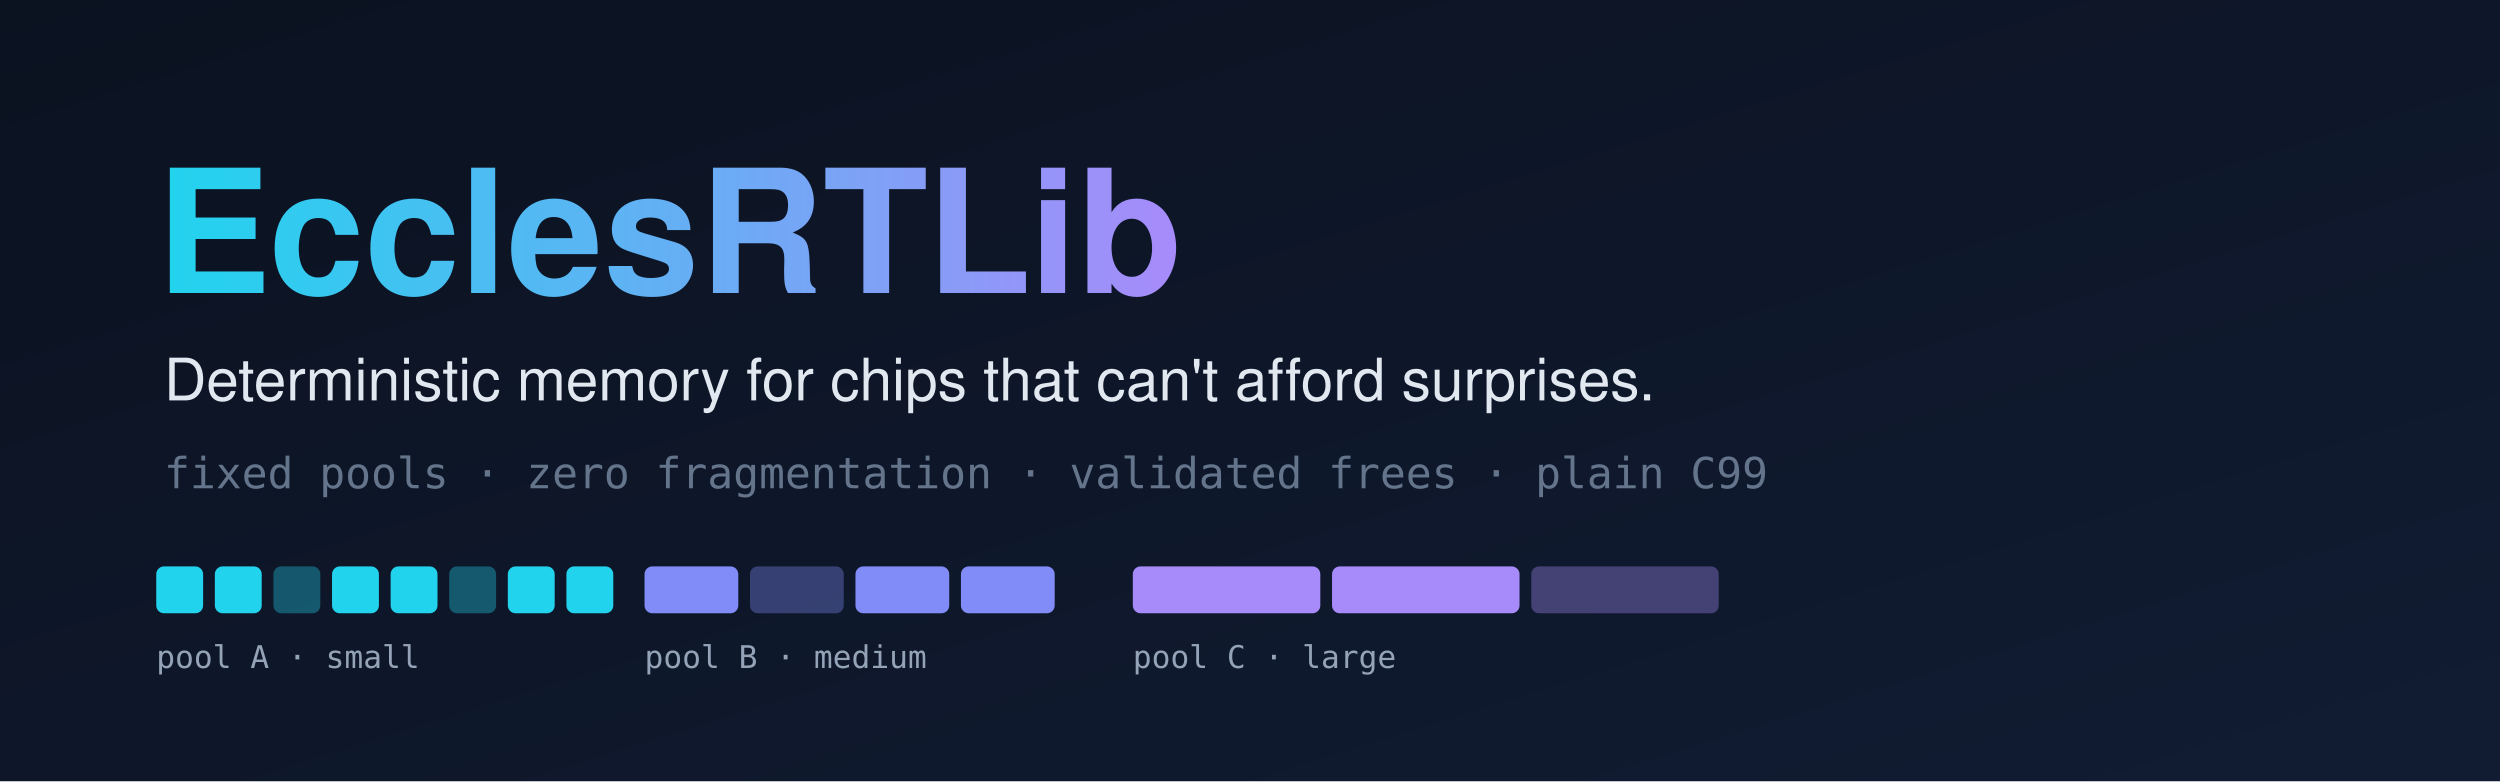
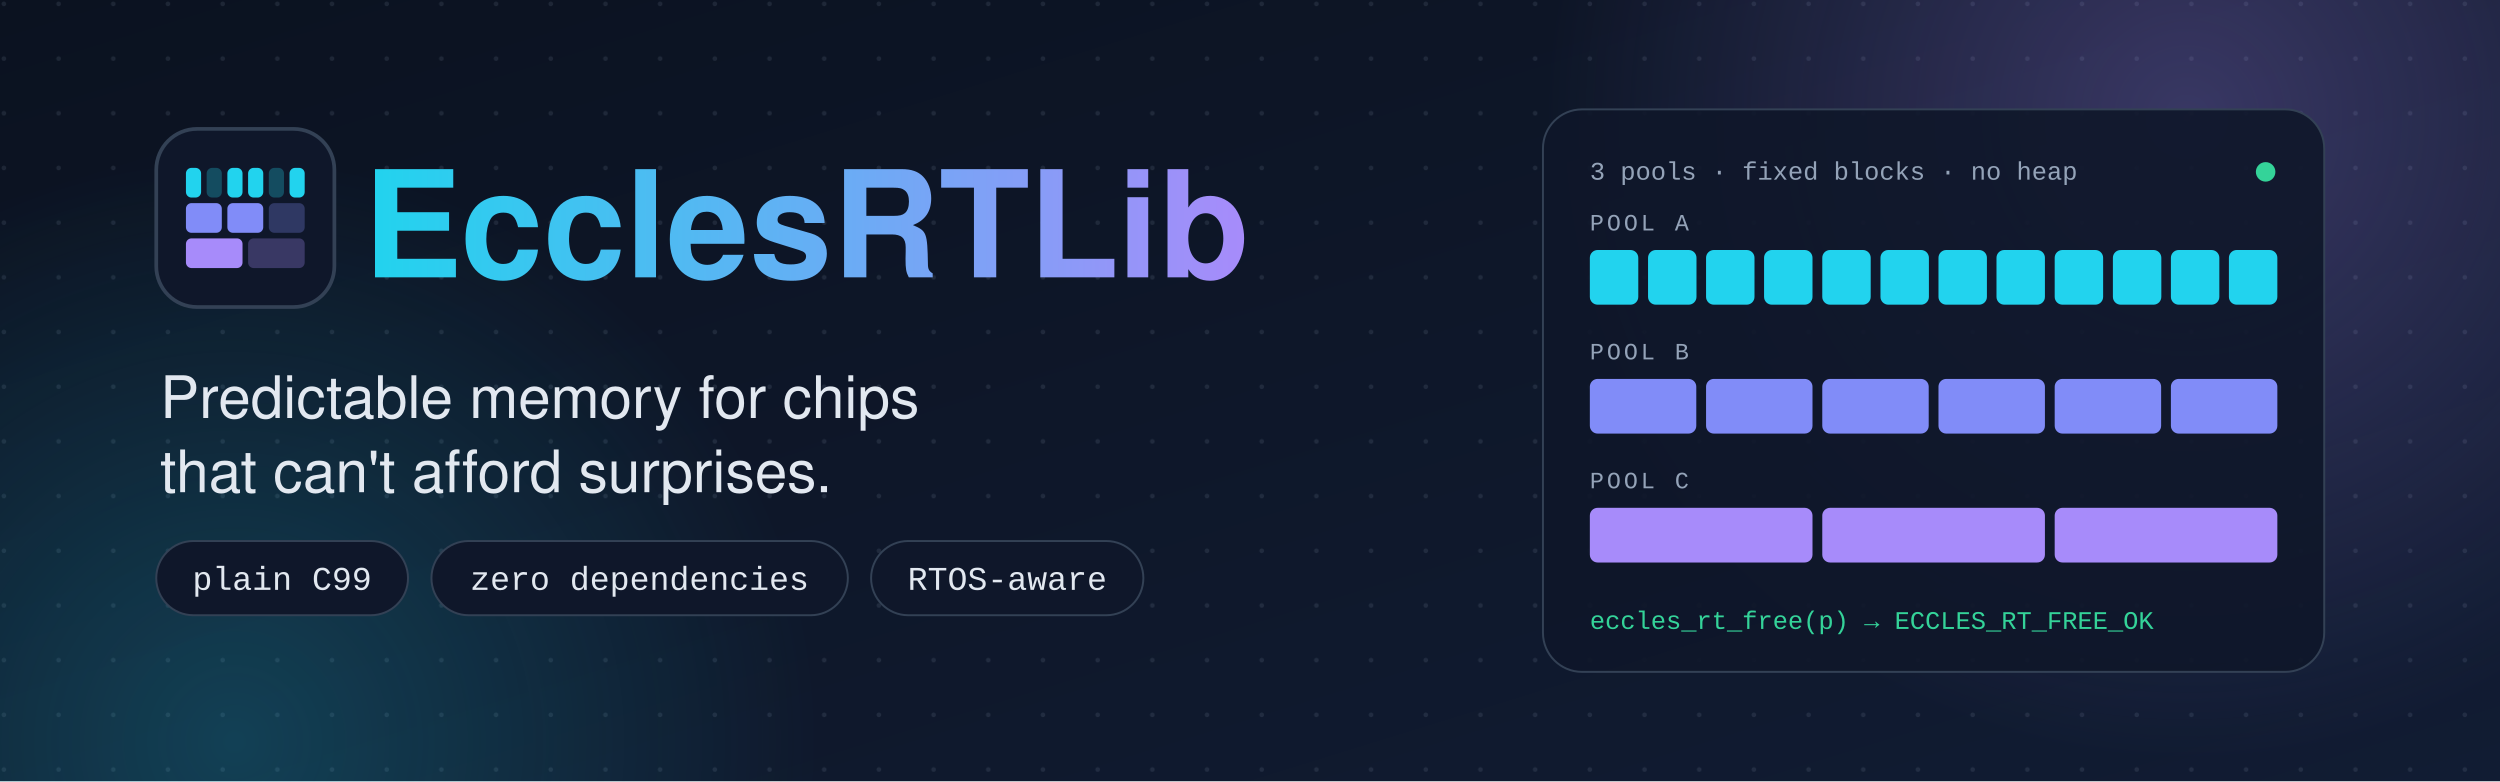
- <svg xmlns="http://www.w3.org/2000/svg" viewBox="0 0 1280 400" width="1280" height="400" role="img" aria-labelledby="t d">
+ <svg xmlns="http://www.w3.org/2000/svg" viewBox="0 0 1280 400" width="1280" height="400" role="img" aria-labelledby="bt bd">
+   <style>
+ .t{font-family:-apple-system,BlinkMacSystemFont,'Segoe UI',Helvetica,Arial,sans-serif} .m{font-family:SFMono-Regular,Consolas,'Liberation Mono',Menlo,monospace}
+ @keyframes f{0%,42%{opacity:1}50%,88%{opacity:.16}96%,100%{opacity:1}}
+ .b{animation:f 7s ease-in-out infinite}
+ @media (prefers-reduced-motion:reduce){.b{animation:none}}
+ </style>
  <defs>
-     <linearGradient id="bg" x1="0" y1="0" x2="1" y2="1">
+     <linearGradient id="bgb" x1="0" y1="0" x2="1" y2="1">
      <stop offset="0" stop-color="#0b1220" />
      <stop offset="1" stop-color="#111c33" />
    </linearGradient>
-     <linearGradient id="accent" x1="0" y1="0" x2="1" y2="0">
+     <linearGradient id="acb" x1="0" y1="0" x2="1" y2="0">
      <stop offset="0" stop-color="#22d3ee" />
      <stop offset="1" stop-color="#a78bfa" />
    </linearGradient>
+     <radialGradient id="gvb" cx="0.5" cy="0.5" r="0.5">
+       <stop offset="0" stop-color="#a78bfa" stop-opacity=".28" />
+       <stop offset="1" stop-color="#a78bfa" stop-opacity="0" />
+     </radialGradient>
+     <radialGradient id="gcb" cx="0.5" cy="0.5" r="0.5">
+       <stop offset="0" stop-color="#22d3ee" stop-opacity=".22" />
+       <stop offset="1" stop-color="#22d3ee" stop-opacity="0" />
+     </radialGradient>
+     <pattern id="dotsb" width="28" height="28" patternUnits="userSpaceOnUse">
+       <circle cx="2" cy="2" r="1.2" fill="#94a3b8" opacity=".14" />
+     </pattern>
  </defs>
-   <rect width="1280" height="400" fill="url(#bg)" />
-   <text x="80" y="150" font-family="Segoe UI, Helvetica, Arial, sans-serif" font-size="88" font-weight="800" fill="url(#accent)">EcclesRTLib</text>
-   <text x="84" y="205" font-family="Segoe UI, Helvetica, Arial, sans-serif" font-size="30" fill="#e2e8f0">Deterministic memory for chips that can't afford surprises.</text>
-   <text x="84" y="250" font-family="Consolas, Menlo, monospace" font-size="22" fill="#64748b">fixed pools · zero fragmentation · validated frees · plain C99</text>
-   <g fill="#22d3ee">
-     <rect x="80" y="290" width="24" height="24" rx="4" />
-     <rect x="110" y="290" width="24" height="24" rx="4" />
-     <rect x="140" y="290" width="24" height="24" rx="4" opacity=".35" />
-     <rect x="170" y="290" width="24" height="24" rx="4" />
-     <rect x="200" y="290" width="24" height="24" rx="4" />
-     <rect x="230" y="290" width="24" height="24" rx="4" opacity=".35" />
-     <rect x="260" y="290" width="24" height="24" rx="4" />
-     <rect x="290" y="290" width="24" height="24" rx="4" />
+   <rect width="1280" height="400" fill="url(#bgb)" />
+   <rect width="1280" height="400" fill="url(#dotsb)" />
+   <circle cx="1120" cy="60" r="330" fill="url(#gvb)" />
+   <circle cx="120" cy="380" r="300" fill="url(#gcb)" />
+   <g transform="translate(80,66) scale(0.95)">
+     <rect width="96" height="96" rx="22" fill="#0f172a" stroke="#334155" stroke-width="2" />
+     <rect x="16.00" y="21" width="8.17" height="16" rx="3" fill="#22d3ee" opacity="1" />
+     <rect x="27.17" y="21" width="8.17" height="16" rx="3" fill="#22d3ee" opacity=".28" />
+     <rect x="38.33" y="21" width="8.17" height="16" rx="3" fill="#22d3ee" opacity="1" />
+     <rect x="49.50" y="21" width="8.17" height="16" rx="3" fill="#22d3ee" opacity="1" />
+     <rect x="60.67" y="21" width="8.17" height="16" rx="3" fill="#22d3ee" opacity=".28" />
+     <rect x="71.83" y="21" width="8.17" height="16" rx="3" fill="#22d3ee" opacity="1" />
+     <rect x="16.00" y="40" width="19.33" height="16" rx="3" fill="#818cf8" opacity="1" />
+     <rect x="38.33" y="40" width="19.33" height="16" rx="3" fill="#818cf8" opacity="1" />
+     <rect x="60.67" y="40" width="19.33" height="16" rx="3" fill="#818cf8" opacity=".28" />
+     <rect x="16.00" y="59" width="30.50" height="16" rx="3" fill="#a78bfa" opacity="1" />
+     <rect x="49.50" y="59" width="30.50" height="16" rx="3" fill="#a78bfa" opacity=".28" />
  </g>
-   <g fill="#818cf8">
-     <rect x="330" y="290" width="48" height="24" rx="4" />
-     <rect x="384" y="290" width="48" height="24" rx="4" opacity=".35" />
-     <rect x="438" y="290" width="48" height="24" rx="4" />
-     <rect x="492" y="290" width="48" height="24" rx="4" />
-   </g>
-   <g fill="#a78bfa">
-     <rect x="580" y="290" width="96" height="24" rx="4" />
-     <rect x="682" y="290" width="96" height="24" rx="4" />
-     <rect x="784" y="290" width="96" height="24" rx="4" opacity=".35" />
-   </g>
-   <text x="80" y="342" font-family="Consolas, Menlo, monospace" font-size="16" fill="#94a3b8">pool A · small</text>
-   <text x="330" y="342" font-family="Consolas, Menlo, monospace" font-size="16" fill="#94a3b8">pool B · medium</text>
-   <text x="580" y="342" font-family="Consolas, Menlo, monospace" font-size="16" fill="#94a3b8">pool C · large</text>
+   <text x="186" y="142" class="t" font-size="76" font-weight="800" fill="url(#acb)">EcclesRTLib</text>
+   <text x="82" y="214" class="t" font-size="30" fill="#e2e8f0">Predictable memory for chips</text>
+   <text x="82" y="252" class="t" font-size="30" fill="#e2e8f0">that can't afford surprises.</text>
+   <rect x="80.0" y="277" width="128.9" height="38" rx="19" fill="#0f172a" stroke="#334155" />
+   <text x="144.43" y="302" text-anchor="middle" font-family="SFMono-Regular,Consolas,'Liberation Mono',Menlo,monospace" font-size="17" fill="#e2e8f0">plain C99</text>
+   <rect x="220.9" y="277" width="213.2" height="38" rx="19" fill="#0f172a" stroke="#334155" />
+   <text x="327.45" y="302" text-anchor="middle" font-family="SFMono-Regular,Consolas,'Liberation Mono',Menlo,monospace" font-size="17" fill="#e2e8f0">zero dependencies</text>
+   <rect x="446.0" y="277" width="139.4" height="38" rx="19" fill="#0f172a" stroke="#334155" />
+   <text x="515.74" y="302" text-anchor="middle" font-family="SFMono-Regular,Consolas,'Liberation Mono',Menlo,monospace" font-size="17" fill="#e2e8f0">RTOS-aware</text>
+   <rect x="790" y="56" width="400" height="288" rx="20" fill="#0f172a" fill-opacity=".9" stroke="#334155" />
+   <text x="814" y="92" class="m" font-size="13" fill="#94a3b8">3 pools · fixed blocks · no heap</text>
+   <circle cx="1160" cy="88" r="5" fill="#34d399" />
+   <text x="814" y="118" class="m" font-size="12" fill="#94a3b8" letter-spacing="1.5">POOL A</text>
+   <rect x="814.0" y="128" width="24.8" height="28" rx="4" fill="#22d3ee" />
+   <rect x="843.8" y="128" width="24.8" height="28" rx="4" fill="#22d3ee" />
+   <rect x="873.5" y="128" width="24.8" height="28" rx="4" fill="#22d3ee" />
+   <rect x="903.2" y="128" width="24.8" height="28" rx="4" fill="#22d3ee" class="b" style="animation-duration:9.1s;animation-delay:-0.8s" />
+   <rect x="933.0" y="128" width="24.8" height="28" rx="4" fill="#22d3ee" />
+   <rect x="962.8" y="128" width="24.8" height="28" rx="4" fill="#22d3ee" />
+   <rect x="992.5" y="128" width="24.8" height="28" rx="4" fill="#22d3ee" class="b" style="animation-duration:8.4s;animation-delay:-5.5s" />
+   <rect x="1022.2" y="128" width="24.8" height="28" rx="4" fill="#22d3ee" class="b" style="animation-duration:5.6s;animation-delay:-4.8s" />
+   <rect x="1052.0" y="128" width="24.8" height="28" rx="4" fill="#22d3ee" class="b" style="animation-duration:6.4s;animation-delay:-2.2s" />
+   <rect x="1081.8" y="128" width="24.8" height="28" rx="4" fill="#22d3ee" />
+   <rect x="1111.5" y="128" width="24.8" height="28" rx="4" fill="#22d3ee" class="b" style="animation-duration:7.8s;animation-delay:-5.8s" />
+   <rect x="1141.2" y="128" width="24.8" height="28" rx="4" fill="#22d3ee" class="b" style="animation-duration:8.5s;animation-delay:-4.1s" />
+   <text x="814" y="184" class="m" font-size="12" fill="#94a3b8" letter-spacing="1.5">POOL B</text>
+   <rect x="814.0" y="194" width="54.5" height="28" rx="4" fill="#818cf8" />
+   <rect x="873.5" y="194" width="54.5" height="28" rx="4" fill="#818cf8" class="b" style="animation-duration:8.7s;animation-delay:-2.8s" />
+   <rect x="933.0" y="194" width="54.5" height="28" rx="4" fill="#818cf8" />
+   <rect x="992.5" y="194" width="54.5" height="28" rx="4" fill="#818cf8" class="b" style="animation-duration:7.3s;animation-delay:-7.6s" />
+   <rect x="1052.0" y="194" width="54.5" height="28" rx="4" fill="#818cf8" class="b" style="animation-duration:9.8s;animation-delay:-7.6s" />
+   <rect x="1111.5" y="194" width="54.5" height="28" rx="4" fill="#818cf8" class="b" style="animation-duration:6.4s;animation-delay:-8.2s" />
+   <text x="814" y="250" class="m" font-size="12" fill="#94a3b8" letter-spacing="1.5">POOL C</text>
+   <rect x="814.0" y="260" width="114.0" height="28" rx="4" fill="#a78bfa" class="b" style="animation-duration:9.9s;animation-delay:-3.6s" />
+   <rect x="933.0" y="260" width="114.0" height="28" rx="4" fill="#a78bfa" class="b" style="animation-duration:8.3s;animation-delay:-7.0s" />
+   <rect x="1052.0" y="260" width="114.0" height="28" rx="4" fill="#a78bfa" />
+   <text x="814" y="322" class="m" font-size="13" fill="#34d399">eccles_rt_free(p) → ECCLES_RT_FREE_OK</text>
</svg>
